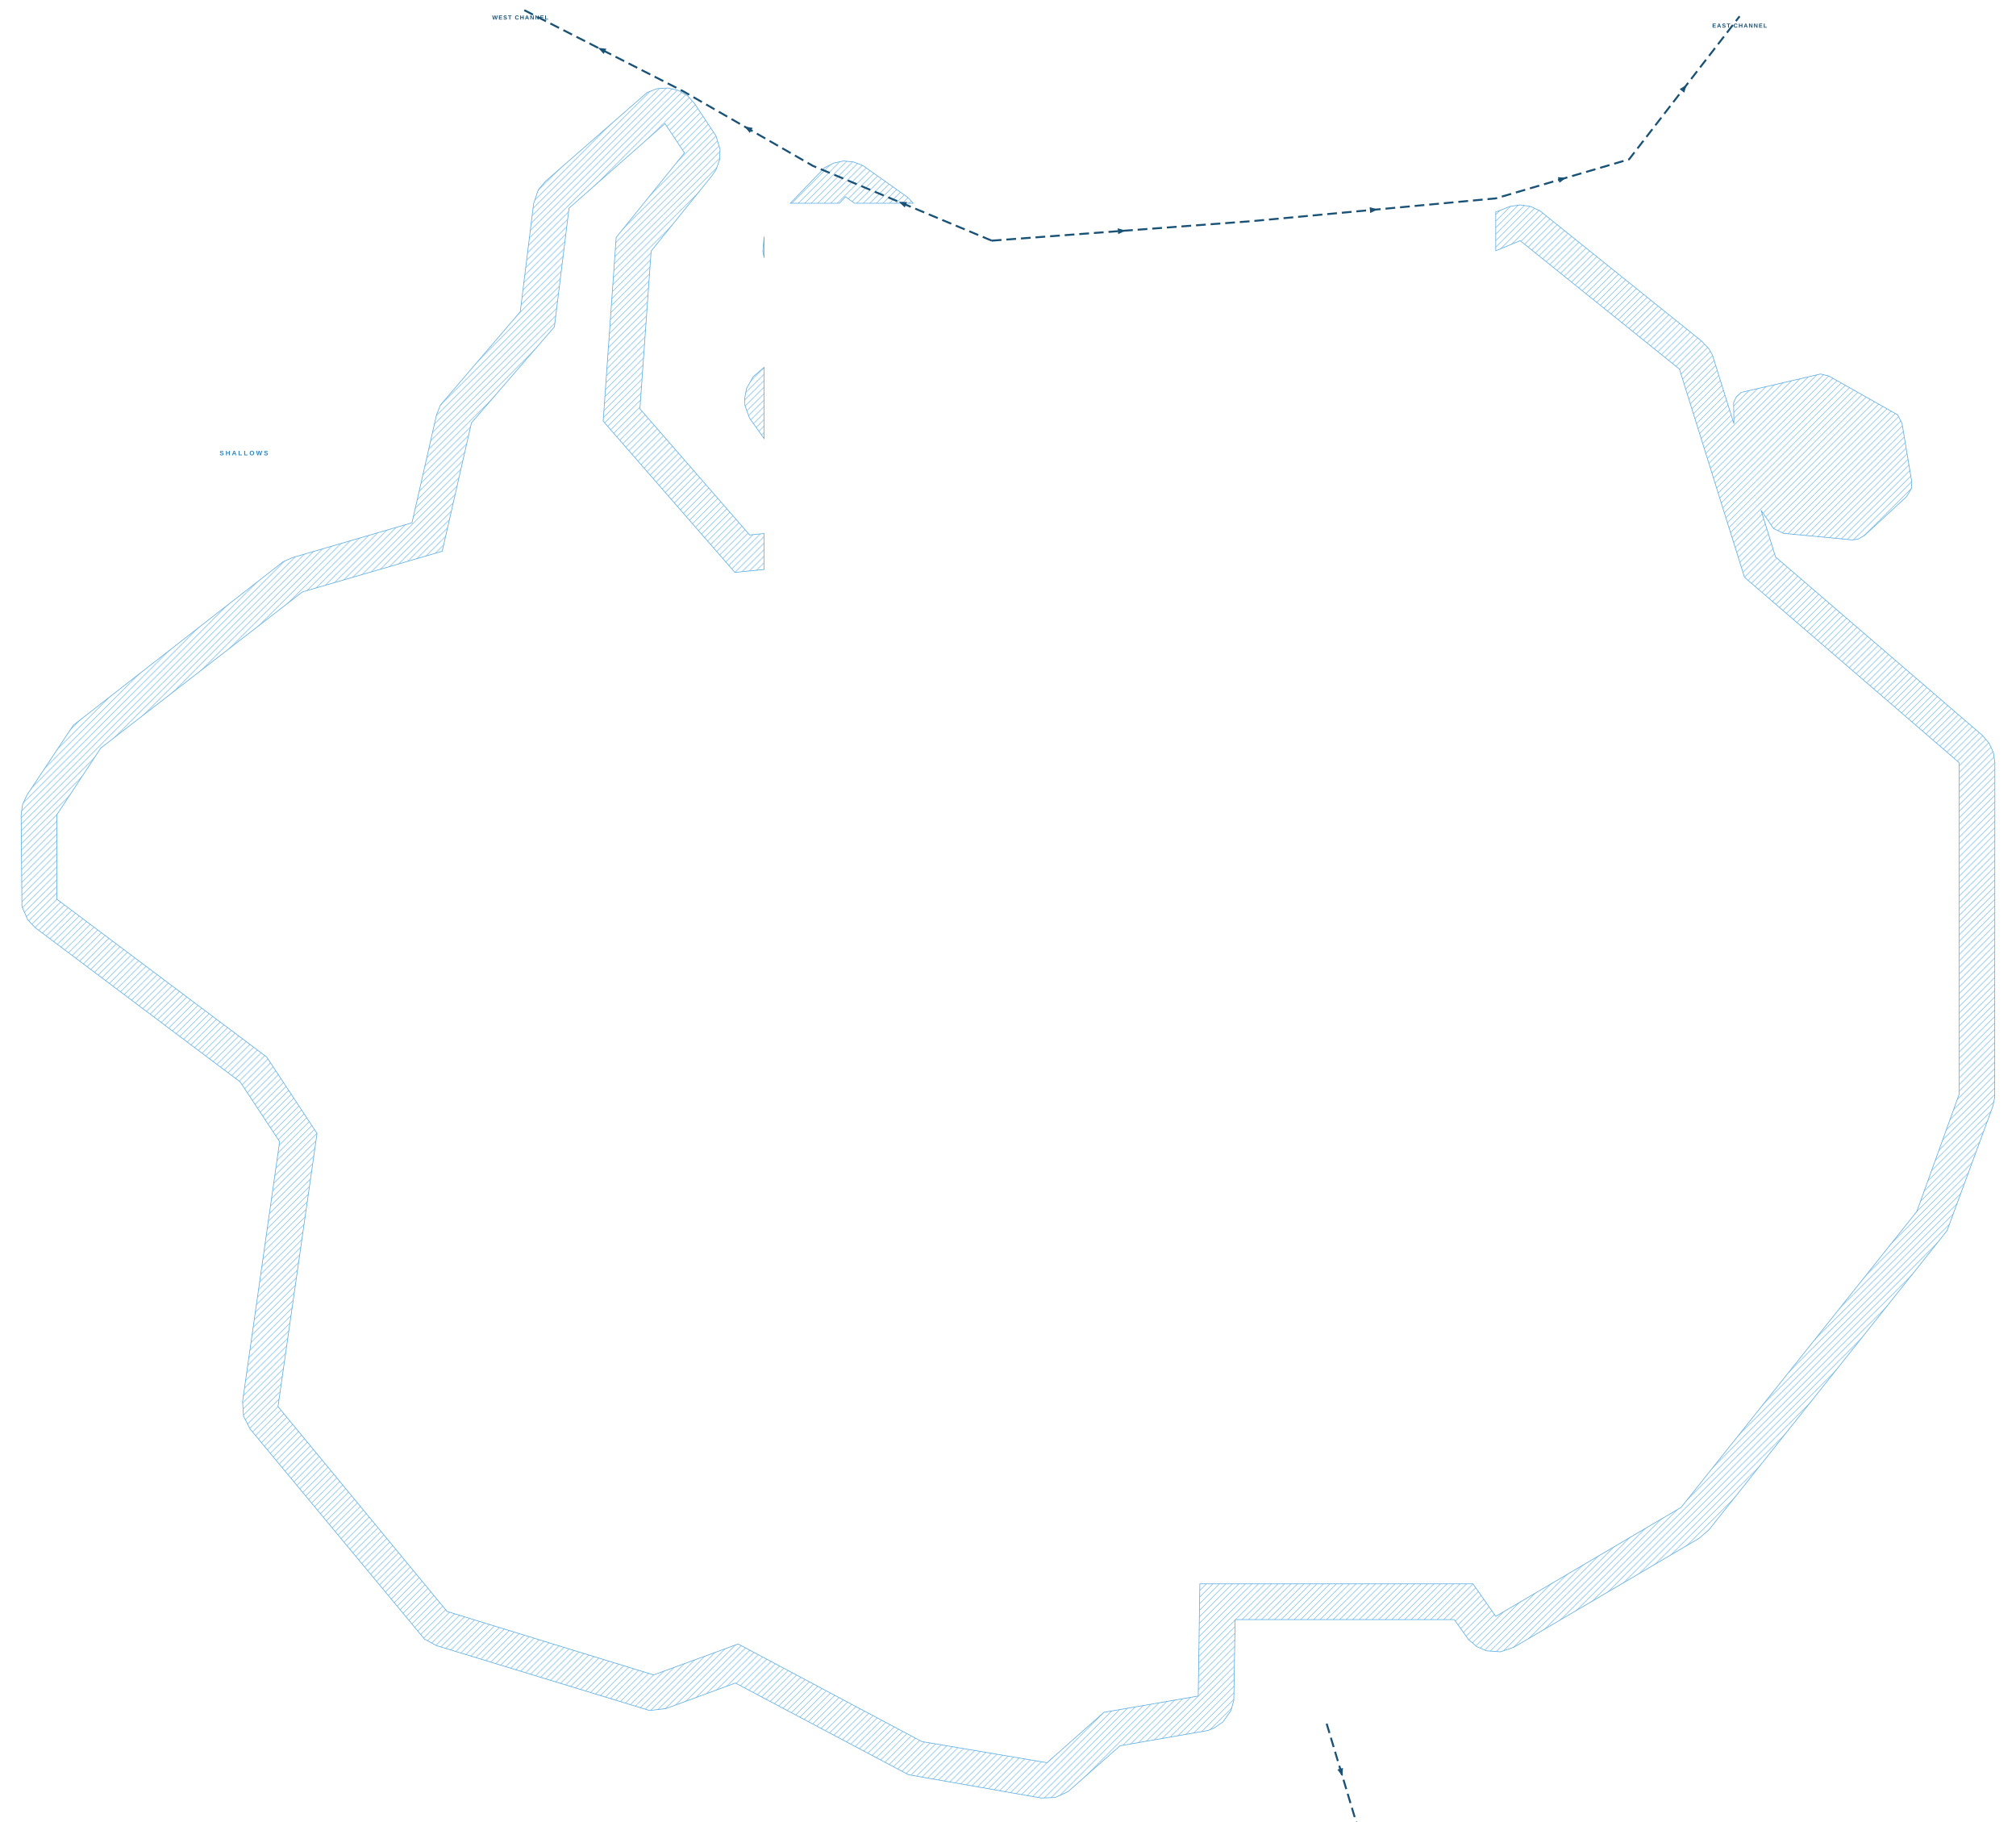
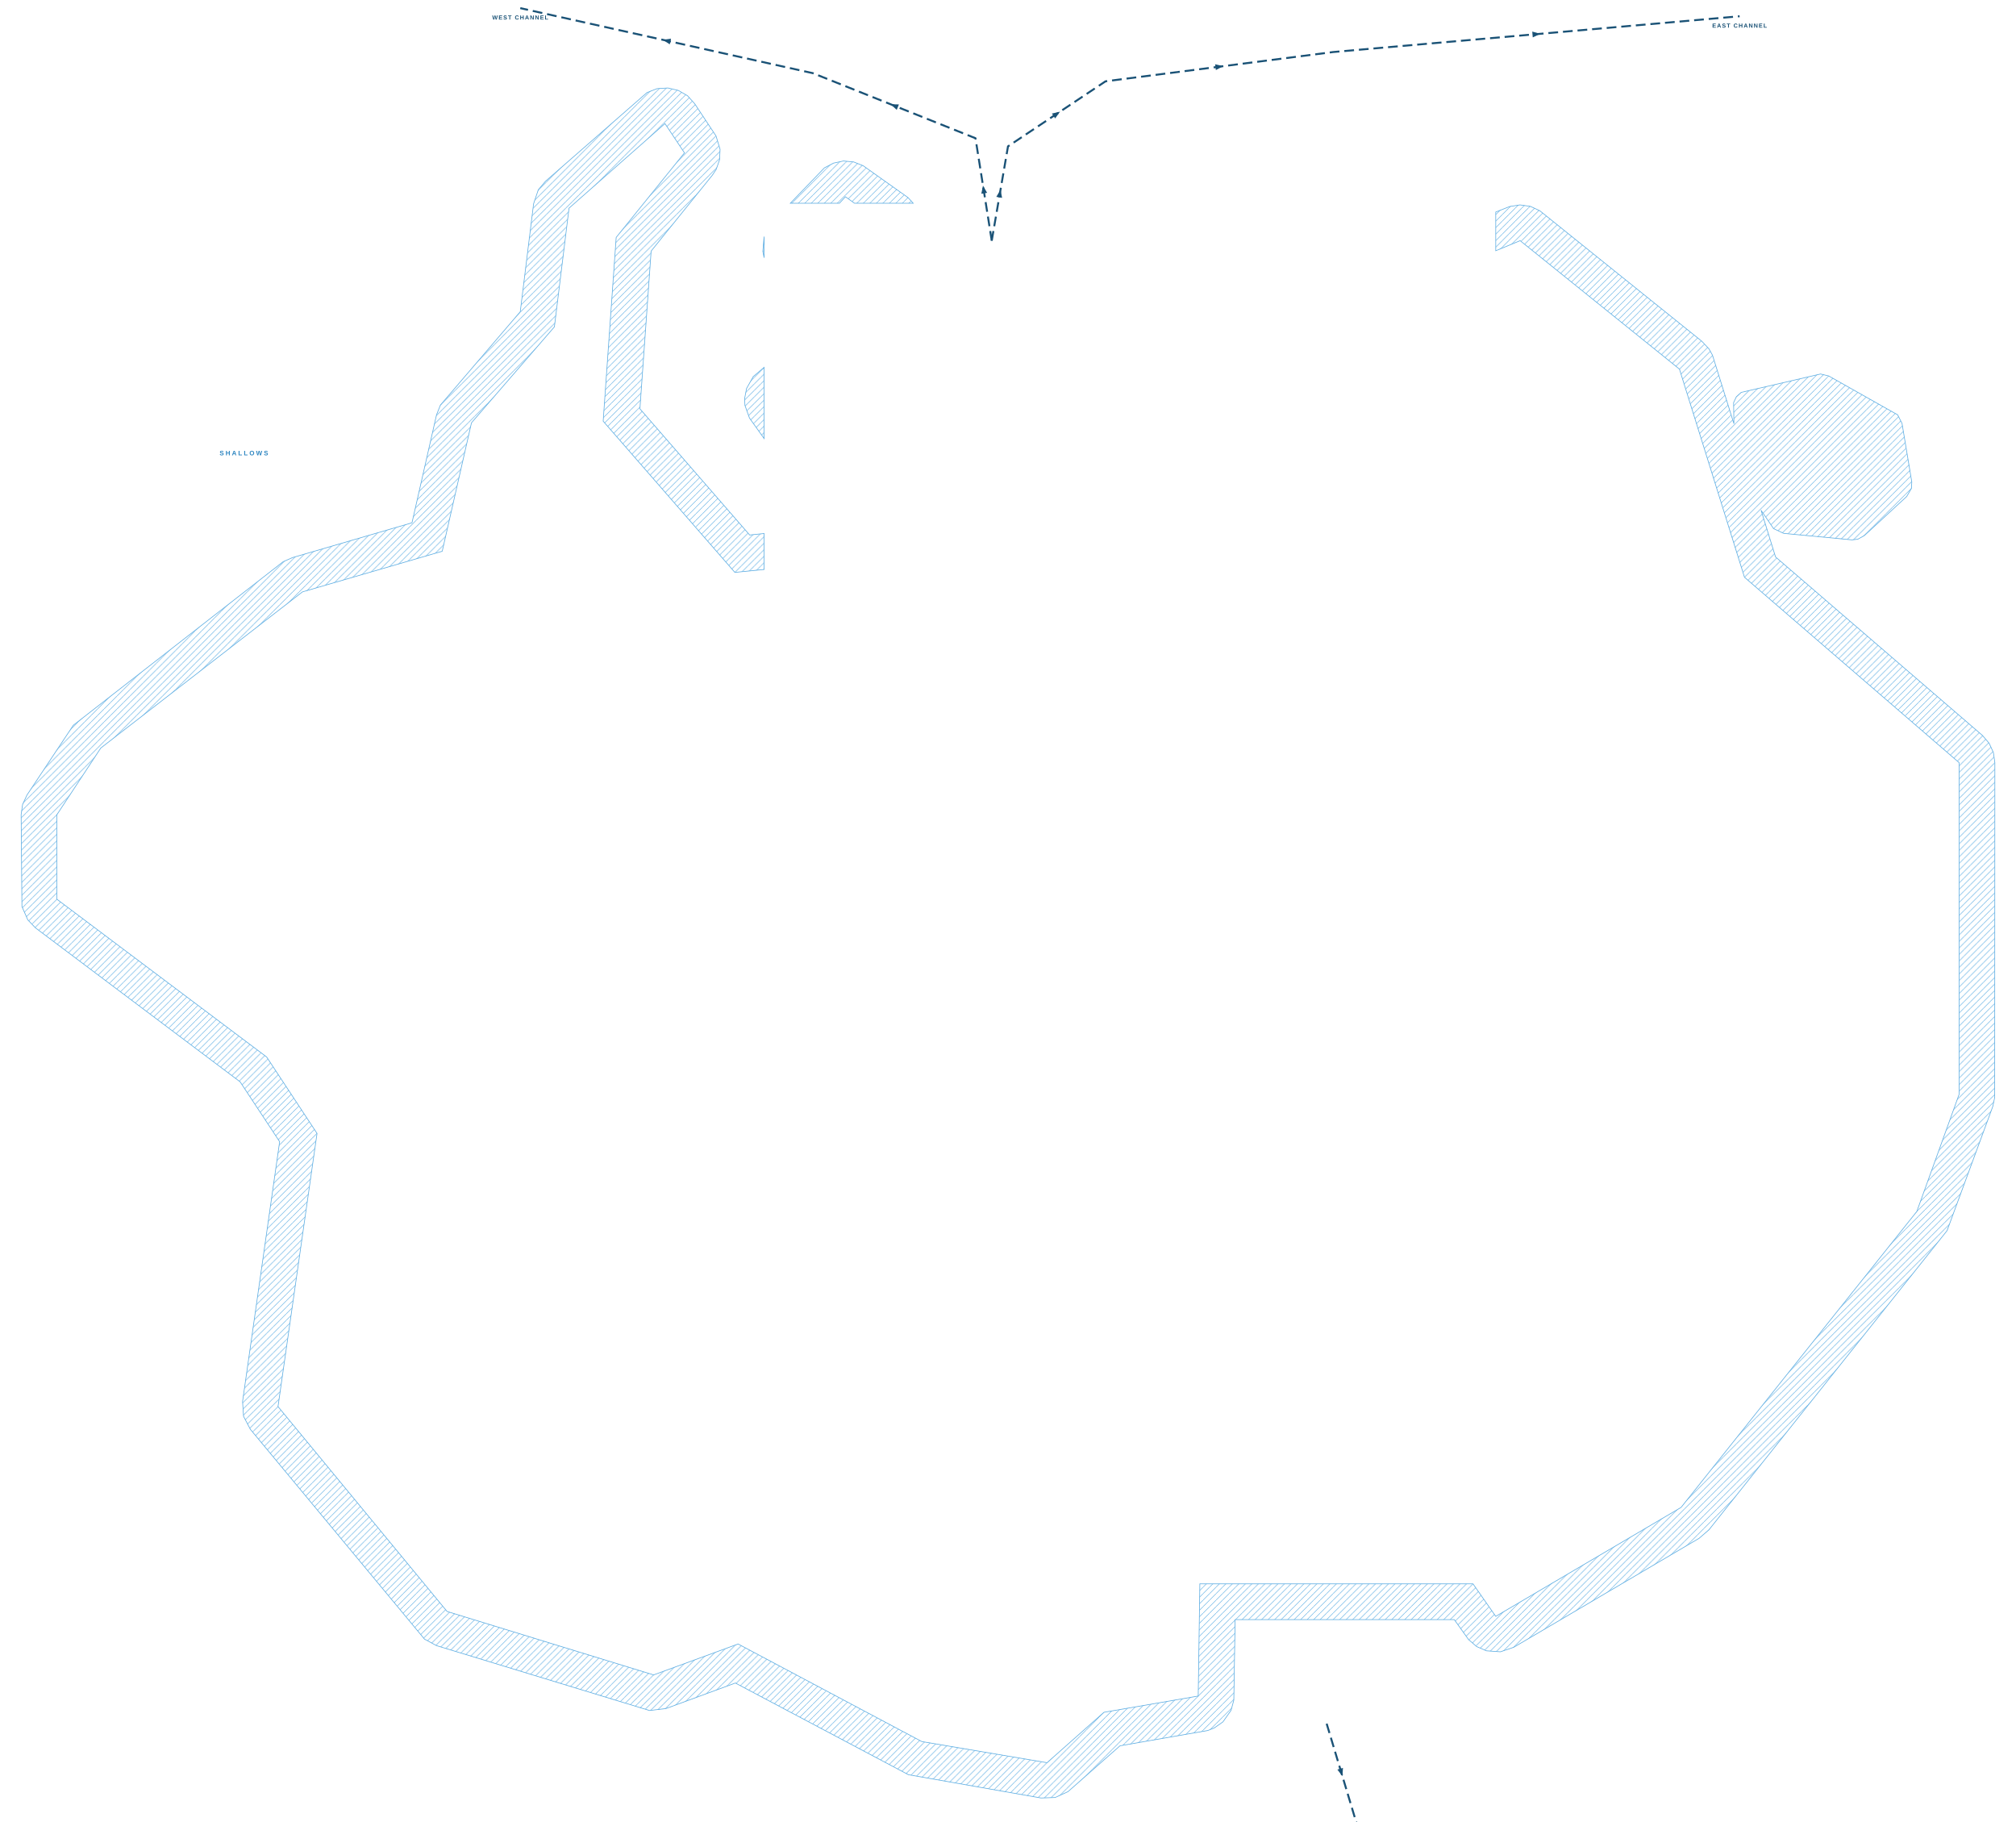
<svg xmlns="http://www.w3.org/2000/svg" viewBox="-620 -580 1240 1120" width="1240" height="1120">
  <defs>
    <pattern id="pShallow" width="4" height="4" patternUnits="userSpaceOnUse">
      <path d="M0 4L4 0" stroke="#5dade2" stroke-width="0.3" />
    </pattern>
  </defs>
  <path d="M-61.5 -458.5L-89.1 -478.1L-94.9 -480.4L-101.2 -481L-107.3 -479.7L-112.9 -476.8L-133.9 -455L-103.7 -455L-100 -459L-94.4 -455L-58.3 -455ZM-150 -434.5L-150.8 -425.4L-150 -421.5ZM-156.7 -348.4L-160.8 -341.1L-162 -334.9L-161.8 -330.7L-159 -322.9L-150 -310.3L-150 -354.1ZM470.9 -254.9L477.1 -252L519.1 -248L522.7 -248.4L526.8 -250.7L552.8 -274.7L555.7 -279.7L555.9 -283.6L549.9 -319.6L547.2 -324.9L504.8 -348.8L499.8 -350L451 -338.7L448 -336L446.3 -332.4L446.5 -319.4L433.3 -361.6L431.2 -365.4L426.8 -370.1L327.1 -450.4L321.3 -453.1L314.9 -454L308.6 -453L300 -449.6L300 -425.8L315 -432L413 -353L453 -225L585 -111L585 93L559 165L414 347L300 414L286 394L118 394L117 463L59 473L24 504L-53 491L-166 431L-218 450L-345 411L-449 285L-425 117L-456 70L-585 -27L-585 -79L-558 -120L-434 -216L-348 -241L-330 -320L-279 -379L-270 -452L-211 -504L-199 -486L-241 -434L-249 -321L-168 -228L-150 -229.8L-150 -251.9L-158.9 -251L-226.4 -328.6L-219.5 -425.6L-181.9 -472.2L-179.5 -475.8L-177.4 -481.8L-177.1 -488.2L-179.6 -496.4L-192.7 -516.2L-197.1 -521.1L-202.8 -524.4L-209.2 -525.9L-215.8 -525.5L-222 -523.1L-284.5 -468.5L-288.9 -463.3L-291.8 -454.7L-300 -388.3L-349.1 -330.9L-351.5 -324.9L-366.6 -258.5L-440.1 -237.1L-445.8 -234.6L-574.9 -134L-603.4 -91.1L-606.1 -85.3L-607 -79L-606.5 -22.5L-602.9 -14.3L-598.2 -9.4L-472.3 85.3L-448 122.1L-470.8 281.9L-470.2 291L-466 299L-358.9 428L-351.5 432L-220.5 471.9L-210.4 470.7L-167.7 455L-61.2 511.4L20.3 525.7L29 525.4L36.9 521.8L68.9 493.6L122.9 484.2L126.9 482.6L132.2 478.9L137.2 471.8L138.9 465.5L139.7 416L274.5 416L283.3 428.3L288.3 432.6L294.3 435.2L302.9 435.8L311.1 433L425.1 366L431.2 360.7L577.6 176.8L605.7 100.5L606.9 94.9L607 -111L606.1 -117.2L603.5 -122.9L599.4 -127.7L472.1 -237.5L463.2 -266.2Z" fill="url(#pShallow)" fill-rule="evenodd" stroke="#5dade2" stroke-width="0.4" />
  <text x="-470" y="-300" font-family="Arial, Helvetica, sans-serif" font-size="4" font-weight="bold" fill="#2e86c1" text-anchor="middle" letter-spacing="1">SHALLOWS</text>
-   <polyline points="-10,-432 150,-444 300,-458 382,-482 450,-570" fill="none" stroke="#1a5276" stroke-width="1.2" stroke-dasharray="6 3" stroke-linejoin="round" />
-   <path d="M-2.4 -1.8L2.4 0L-2.4 1.8Z" fill="#1a5276" transform="translate(70,-438) rotate(-4.3)" />
-   <path d="M-2.4 -1.8L2.4 0L-2.4 1.8Z" fill="#1a5276" transform="translate(225,-451) rotate(-5.3)" />
-   <path d="M-2.4 -1.8L2.4 0L-2.4 1.8Z" fill="#1a5276" transform="translate(341,-470) rotate(-16.3)" />
-   <path d="M-2.4 -1.8L2.4 0L-2.4 1.8Z" fill="#1a5276" transform="translate(416,-526) rotate(-52.3)" />
+   <polyline points="-10,-432 0,-490 60,-530 200,-548 450,-570" fill="none" stroke="#1a5276" stroke-width="1.2" stroke-dasharray="6 3" stroke-linejoin="round" />
+   <path d="M-2.4 -1.8L2.4 0L-2.4 1.8Z" fill="#1a5276" transform="translate(-5,-461) rotate(-80.2)" />
+   <path d="M-2.4 -1.8L2.4 0L-2.4 1.8Z" fill="#1a5276" transform="translate(30,-510) rotate(-33.7)" />
+   <path d="M-2.4 -1.8L2.4 0L-2.4 1.8Z" fill="#1a5276" transform="translate(130,-539) rotate(-7.3)" />
+   <path d="M-2.4 -1.8L2.4 0L-2.4 1.8Z" fill="#1a5276" transform="translate(325,-559) rotate(-5)" />
  <text x="450" y="-563" font-family="Arial, Helvetica, sans-serif" font-size="3.6" font-weight="bold" fill="#1a5276" text-anchor="middle" letter-spacing="0.5">EAST CHANNEL</text>
-   <polyline points="-10,-432 -120,-478 -200,-524 -300,-575" fill="none" stroke="#1a5276" stroke-width="1.2" stroke-dasharray="6 3" stroke-linejoin="round" />
-   <path d="M-2.4 -1.8L2.4 0L-2.4 1.8Z" fill="#1a5276" transform="translate(-65,-455) rotate(-157.3)" />
-   <path d="M-2.4 -1.8L2.4 0L-2.4 1.8Z" fill="#1a5276" transform="translate(-160,-501) rotate(-150.1)" />
-   <path d="M-2.4 -1.8L2.4 0L-2.4 1.8Z" fill="#1a5276" transform="translate(-250,-549.5) rotate(-153)" />
+   <polyline points="-10,-432 -20,-495 -120,-535 -300,-575" fill="none" stroke="#1a5276" stroke-width="1.2" stroke-dasharray="6 3" stroke-linejoin="round" />
+   <path d="M-2.4 -1.8L2.4 0L-2.4 1.8Z" fill="#1a5276" transform="translate(-15,-463.5) rotate(-99)" />
+   <path d="M-2.4 -1.8L2.4 0L-2.4 1.8Z" fill="#1a5276" transform="translate(-70,-515) rotate(-158.2)" />
+   <path d="M-2.4 -1.8L2.4 0L-2.4 1.8Z" fill="#1a5276" transform="translate(-210,-555) rotate(-167.5)" />
  <text x="-300" y="-568" font-family="Arial, Helvetica, sans-serif" font-size="3.6" font-weight="bold" fill="#1a5276" text-anchor="middle" letter-spacing="0.5">WEST CHANNEL</text>
  <polyline points="196,480 214,540 230,580" fill="none" stroke="#1a5276" stroke-width="1.2" stroke-dasharray="6 3" stroke-linejoin="round" />
  <path d="M-2.4 -1.8L2.4 0L-2.4 1.8Z" fill="#1a5276" transform="translate(205,510) rotate(73.3)" />
  <path d="M-2.4 -1.8L2.4 0L-2.4 1.8Z" fill="#1a5276" transform="translate(222,560) rotate(68.2)" />
  <text x="230" y="587" font-family="Arial, Helvetica, sans-serif" font-size="3.6" font-weight="bold" fill="#1a5276" text-anchor="middle" letter-spacing="0.5">SOUTH ANCHORAGE</text>
</svg>
